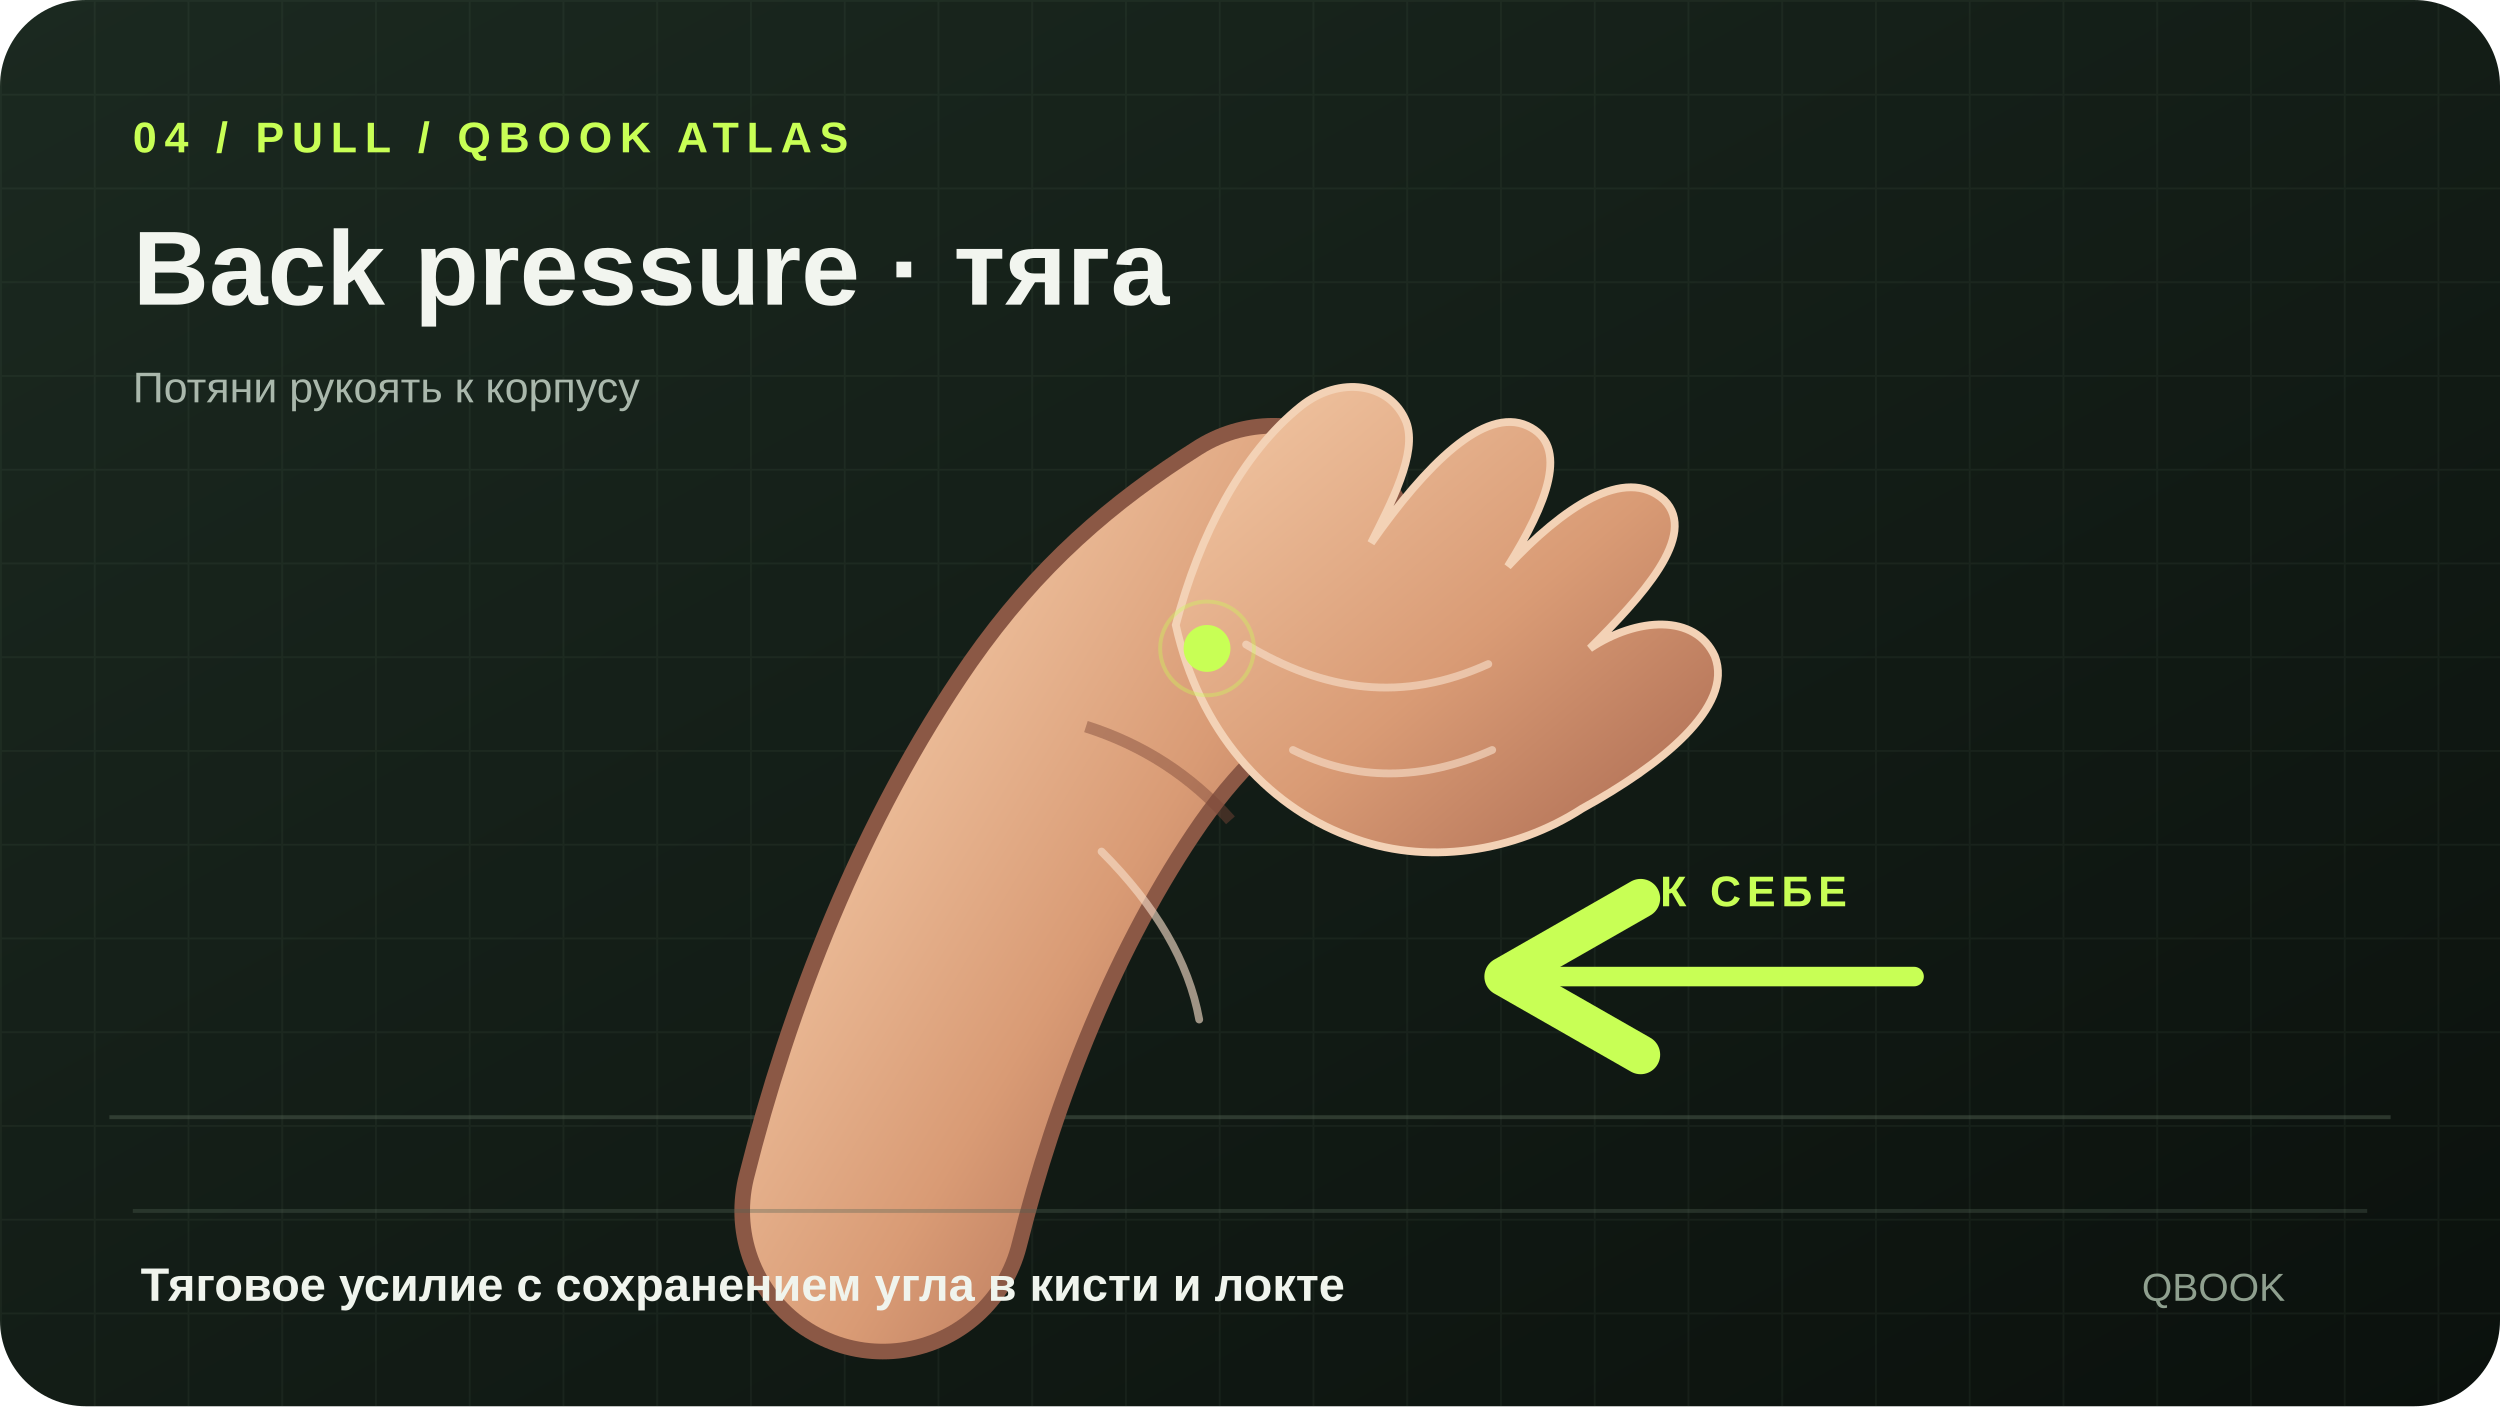
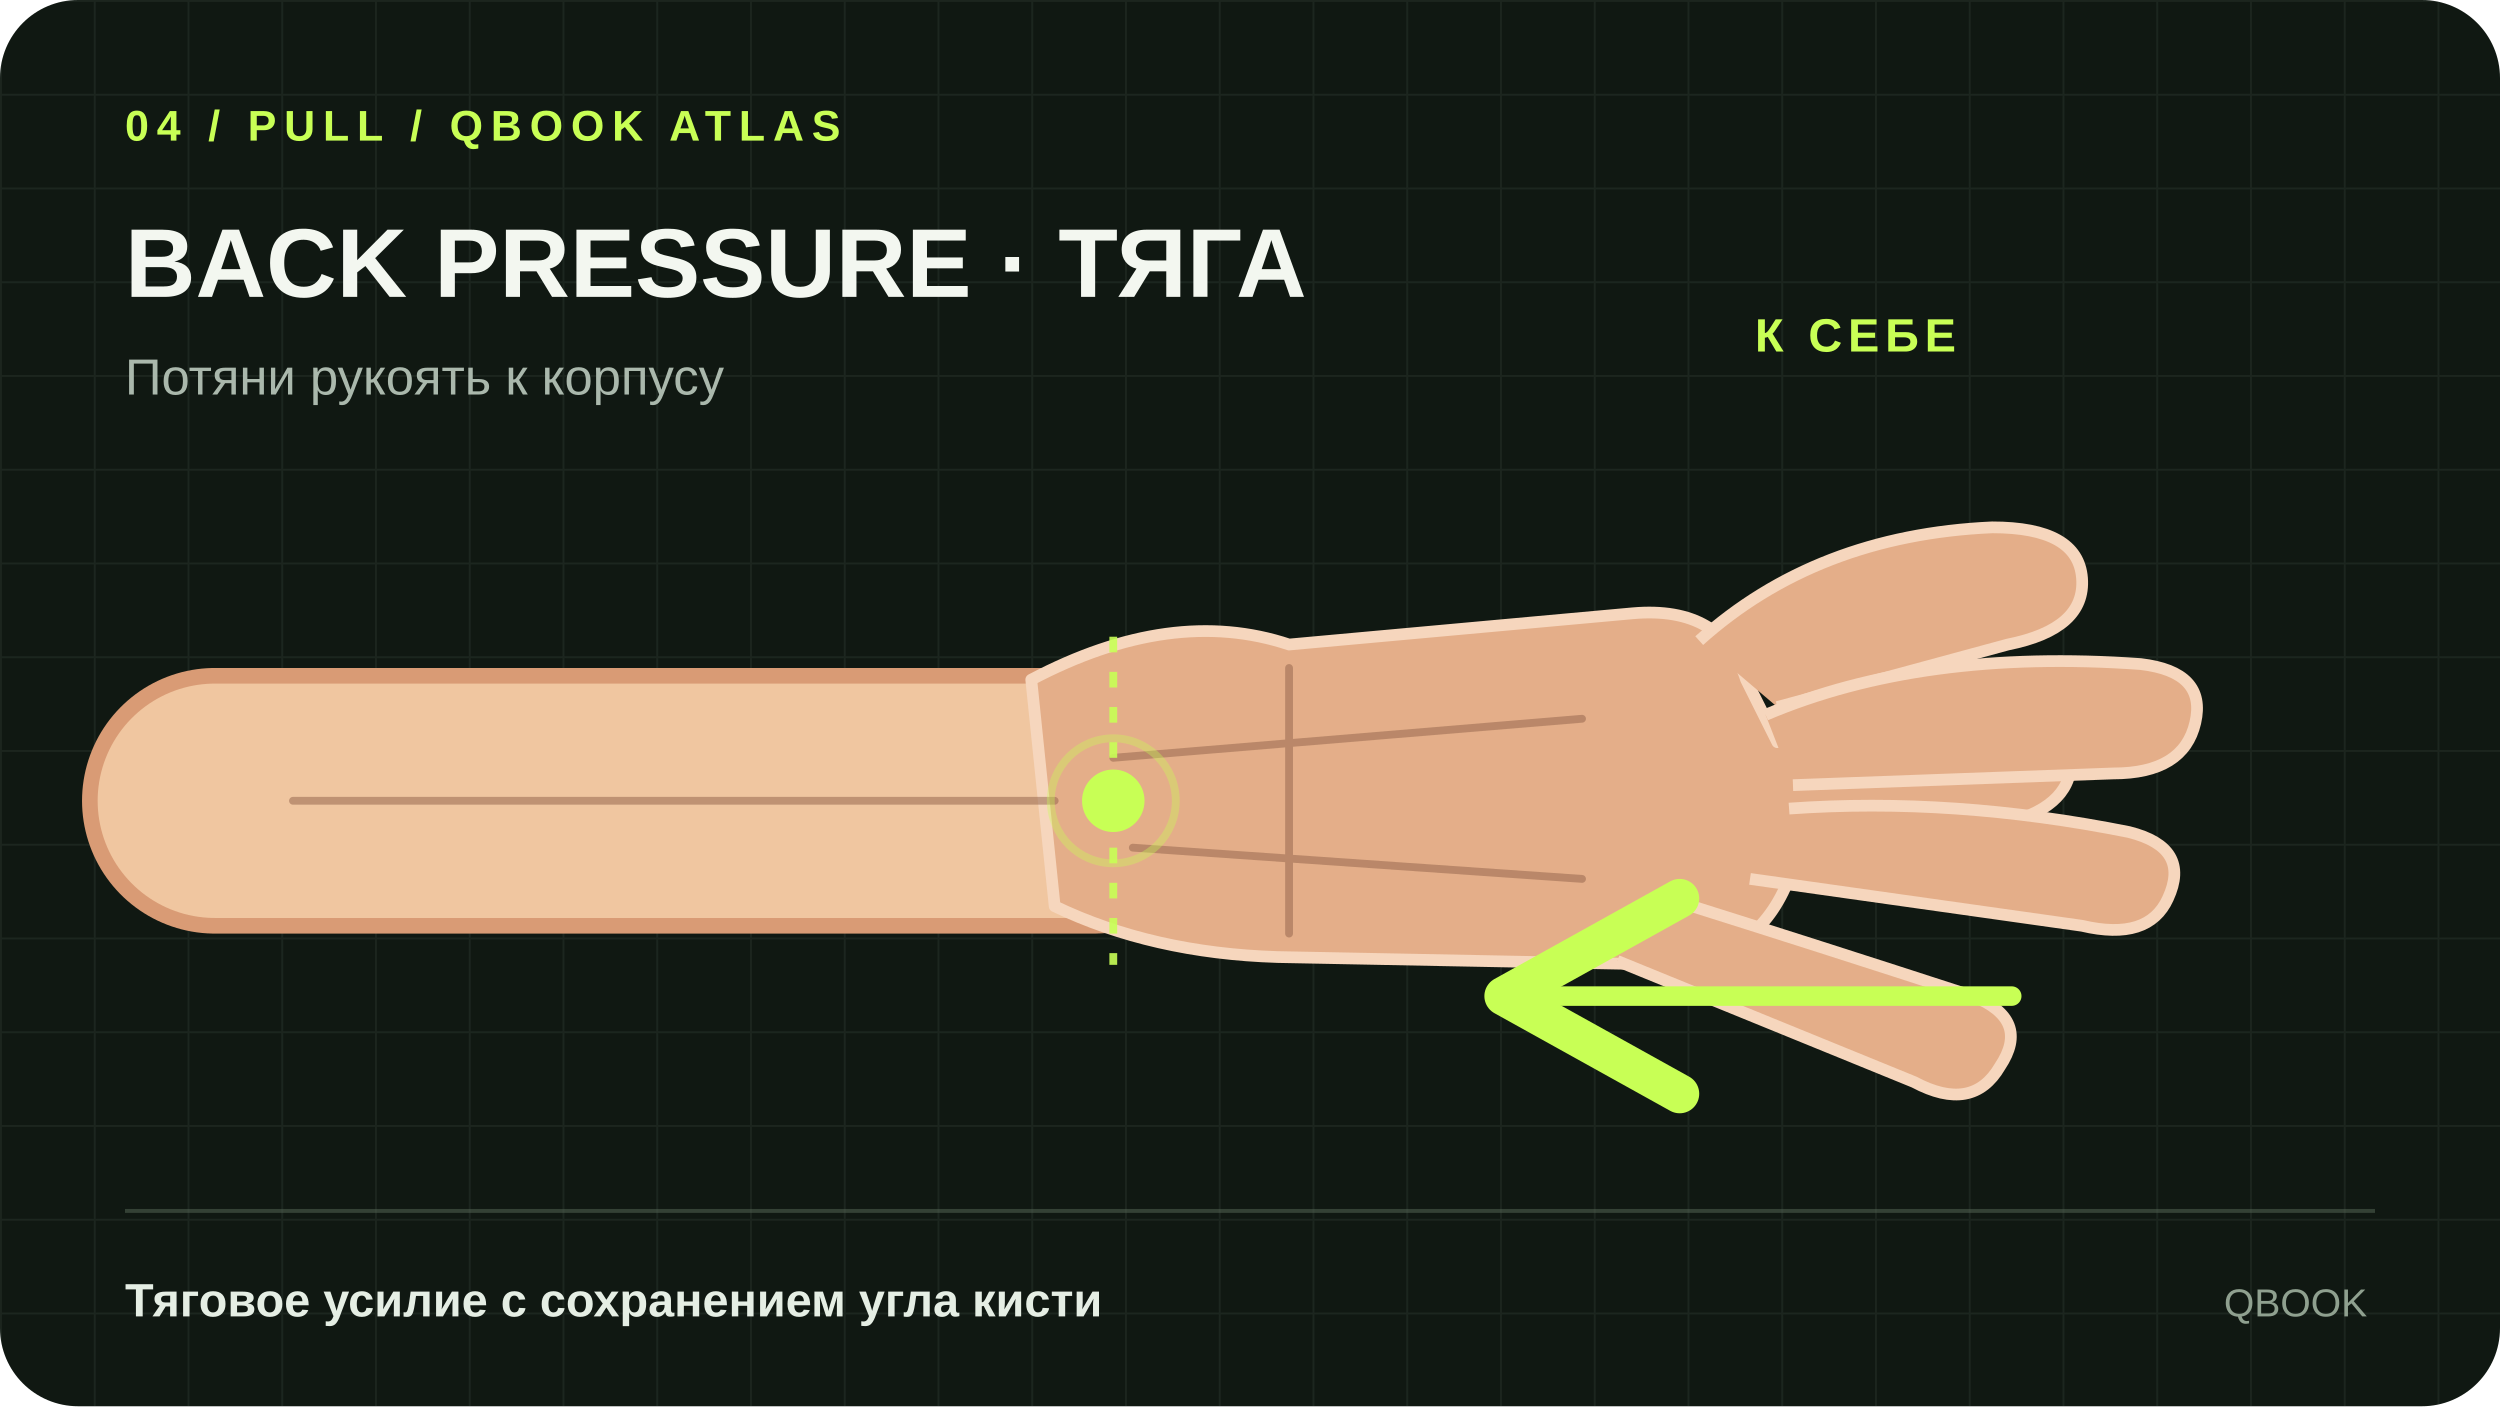
- <svg xmlns="http://www.w3.org/2000/svg" viewBox="0 0 640 360" role="img" aria-labelledby="title desc">
+ <svg xmlns="http://www.w3.org/2000/svg" viewBox="0 0 640 360" role="img" aria-labelledby="t d">
  <defs>
-     <linearGradient id="bg" x2="1" y2="1">
-       <stop stop-color="#1b2920" />
-       <stop offset="1" stop-color="#0b110d" />
-     </linearGradient>
-     <linearGradient id="skin" x1="0" y1="0" x2="1" y2="1">
-       <stop stop-color="#f3c9a6" />
-       <stop offset=".55" stop-color="#d99b75" />
-       <stop offset="1" stop-color="#a96850" />
-     </linearGradient>
-     <marker id="arr" markerWidth="10" markerHeight="10" refX="7" refY="5" orient="auto">
-       <path d="M1 1L8 5L1 9" fill="none" stroke="#c8ff55" stroke-width="2" stroke-linecap="round" stroke-linejoin="round" />
+     <pattern id="g" width="24" height="24" patternUnits="userSpaceOnUse">
+       <path d="M24 0H0V24" fill="none" stroke="#9aab9b" stroke-opacity=".09" />
+     </pattern>
+     <marker id="a" markerWidth="12" markerHeight="12" refX="9" refY="6" orient="auto">
+       <path d="M1 1L10 6L1 11" fill="none" stroke="#c8ff55" stroke-width="2" stroke-linecap="round" stroke-linejoin="round" />
    </marker>
-     <pattern id="grid" width="24" height="24" patternUnits="userSpaceOnUse">
-       <path d="M24 0H0V24" fill="none" stroke="#8da18e" stroke-opacity=".07" stroke-width="1" />
-     </pattern>
-     <style>
-  .motion{fill:none;stroke:#c8ff55;stroke-width:5;stroke-linecap:round;stroke-linejoin:round}
-  .call{font:700 11px Arial,sans-serif;letter-spacing:1.5px;fill:#c8ff55}
-  .small{font:11px Arial,sans-serif;fill:#aab8ac}
-  .bone{fill:none;stroke:#f6dfc9;stroke-opacity:.62;stroke-width:2;stroke-linecap:round}
-  </style>
  </defs>
-   <rect width="640" height="360" rx="22" fill="url(#bg)" />
-   <rect width="640" height="360" rx="22" fill="url(#grid)" />
-   <path d="M28 286H612" stroke="#526353" stroke-opacity=".45" />
-   <text x="34" y="39" fill="#c8ff55" font-family="Arial,sans-serif" font-size="11" font-weight="700" letter-spacing="2">04 / PULL  /  QBOOK ATLAS</text>
-   <text x="34" y="78" fill="#f2f5ef" font-family="Arial,sans-serif" font-size="27" font-weight="700">Back pressure · тяга</text>
-   <text x="34" y="103" class="small">Потяни рукоять к корпусу</text>
-   <path d="M226 310 C236 270 253 226 278 190 C292 170 307 157 326 145" fill="none" stroke="#8b5845" stroke-width="76" stroke-linecap="round" />
-   <path d="M226 310 C236 270 253 226 278 190 C292 170 307 157 326 145" fill="none" stroke="url(#skin)" stroke-width="68" stroke-linecap="round" />
-   <path d="M301 160 C307 137 318 116 333 104 C343 96 356 98 360 108 C363 116 356 129 351 139  C365 119 380 104 391 109 C402 114 396 129 386 145  C400 130 416 119 426 128 C435 137 420 153 407 166  C419 158 434 157 439 168 C444 181 425 196 405 207  C388 218 365 222 345 214 C324 206 307 187 301 160Z" fill="url(#skin)" stroke="#f3d2b6" stroke-width="2" />
-   <path d="M319 165 C339 177 359 180 381 170 M331 192 Q355 204 382 192 M282 218 Q303 239 307 261" class="bone" />
-   <path d="M278 186 Q300 193 315 210" fill="none" stroke="#7c4939" stroke-opacity=".45" stroke-width="3" />
-   <circle cx="309" cy="166" r="6" fill="#c8ff55" />
-   <circle cx="309" cy="166" r="12" fill="none" stroke="#c8ff55" stroke-opacity=".35" />
-   <path d="M490 250 L390 250" class="motion" marker-end="url(#arr)" />
-   <text x="425" y="232" class="call">К СЕБЕ</text>
-   <path d="M34 310H606" stroke="#526353" stroke-opacity=".35" />
-   <text x="36" y="333" fill="#f0f4ed" font-family="Arial,sans-serif" font-size="12" font-weight="700">Тяговое усилие с сохранением угла в кисти и локте</text>
-   <text x="585" y="333" fill="#8fa08f" font-family="Arial,sans-serif" font-size="10" text-anchor="end">QBOOK</text>
+   <rect width="640" height="360" rx="20" fill="#101812" />
+   <rect width="640" height="360" rx="20" fill="url(#g)" />
+   <text x="32" y="36" fill="#c8ff55" font-family="Arial,sans-serif" font-size="11" font-weight="700" letter-spacing="2">04 / PULL / QBOOK ATLAS</text>
+   <text x="32" y="76" fill="#f3f7f0" font-family="Arial,sans-serif" font-size="25" font-weight="700">BACK PRESSURE · ТЯГА</text>
+   <text x="32" y="101" fill="#aab8ac" font-family="Arial,sans-serif" font-size="13">Потяни рукоять к корпусу</text>
+   <path d="M55 205 L280 205" stroke="#d99b75" stroke-width="68" stroke-linecap="round" />
+   <path d="M55 205 L280 205" stroke="#f0c6a0" stroke-width="60" stroke-linecap="round" />
+   <path d="M264 174 Q300 155 330 165 L418 157 Q441 155 447 174 L455 190 L510 180 Q527 179 530 192 Q532 205 516 210 L459 222 Q452 244 430 247 L327 245 Q295 244 270 232Z" fill="#e4ae89" stroke="#f6d6bd" stroke-width="3" stroke-linejoin="round" />
+   <path d="M435 164 Q465 137 510 135 Q532 135 533 148 Q534 161 514 165 L455 181" fill="#e4ae89" stroke="#f6d6bd" stroke-width="3" />
+   <path d="M452 183 Q492 166 548 170 Q565 172 562 185 Q559 198 541 198 L459 201" fill="#e4ae89" stroke="#f6d6bd" stroke-width="3" />
+   <path d="M458 207 Q500 204 545 213 Q561 217 555 230 Q550 241 533 237 L448 225" fill="#e4ae89" stroke="#f6d6bd" stroke-width="3" />
+   <path d="M430 231 Q465 242 505 255 Q520 261 512 273 Q505 285 490 277 L414 246" fill="#e4ae89" stroke="#f6d6bd" stroke-width="3" />
+   <path d="M75 205H270 M285 194L405 184 M290 217L405 225 M330 171L330 239" stroke="#98684f" stroke-opacity=".55" stroke-width="2" fill="none" stroke-linecap="round" />
+   <path d="M285 163V247" stroke="#c8ff55" stroke-width="2" stroke-dasharray="4 5" opacity=".9" />
+   <circle cx="285" cy="205" r="8" fill="#c8ff55" />
+   <circle cx="285" cy="205" r="16" fill="none" stroke="#c8ff55" stroke-opacity=".35" stroke-width="2" />
+   <path d="M515 255 L390 255" fill="none" stroke="#c8ff55" stroke-width="5" stroke-linecap="round" stroke-linejoin="round" marker-end="url(#a)" />
+   <text x="475" y="90" fill="#c8ff55" font-family="Arial,sans-serif" font-size="12" font-weight="700" text-anchor="middle" letter-spacing="1.5">К СЕБЕ</text>
+   <path d="M32 310H608" stroke="#526353" stroke-opacity=".55" />
+   <text x="32" y="337" fill="#e5eee4" font-family="Arial,sans-serif" font-size="12" font-weight="700">Тяговое усилие с сохранением угла кисти</text>
+   <text x="606" y="337" fill="#8fa08f" font-family="Arial,sans-serif" font-size="10" text-anchor="end">QBOOK</text>
</svg>
